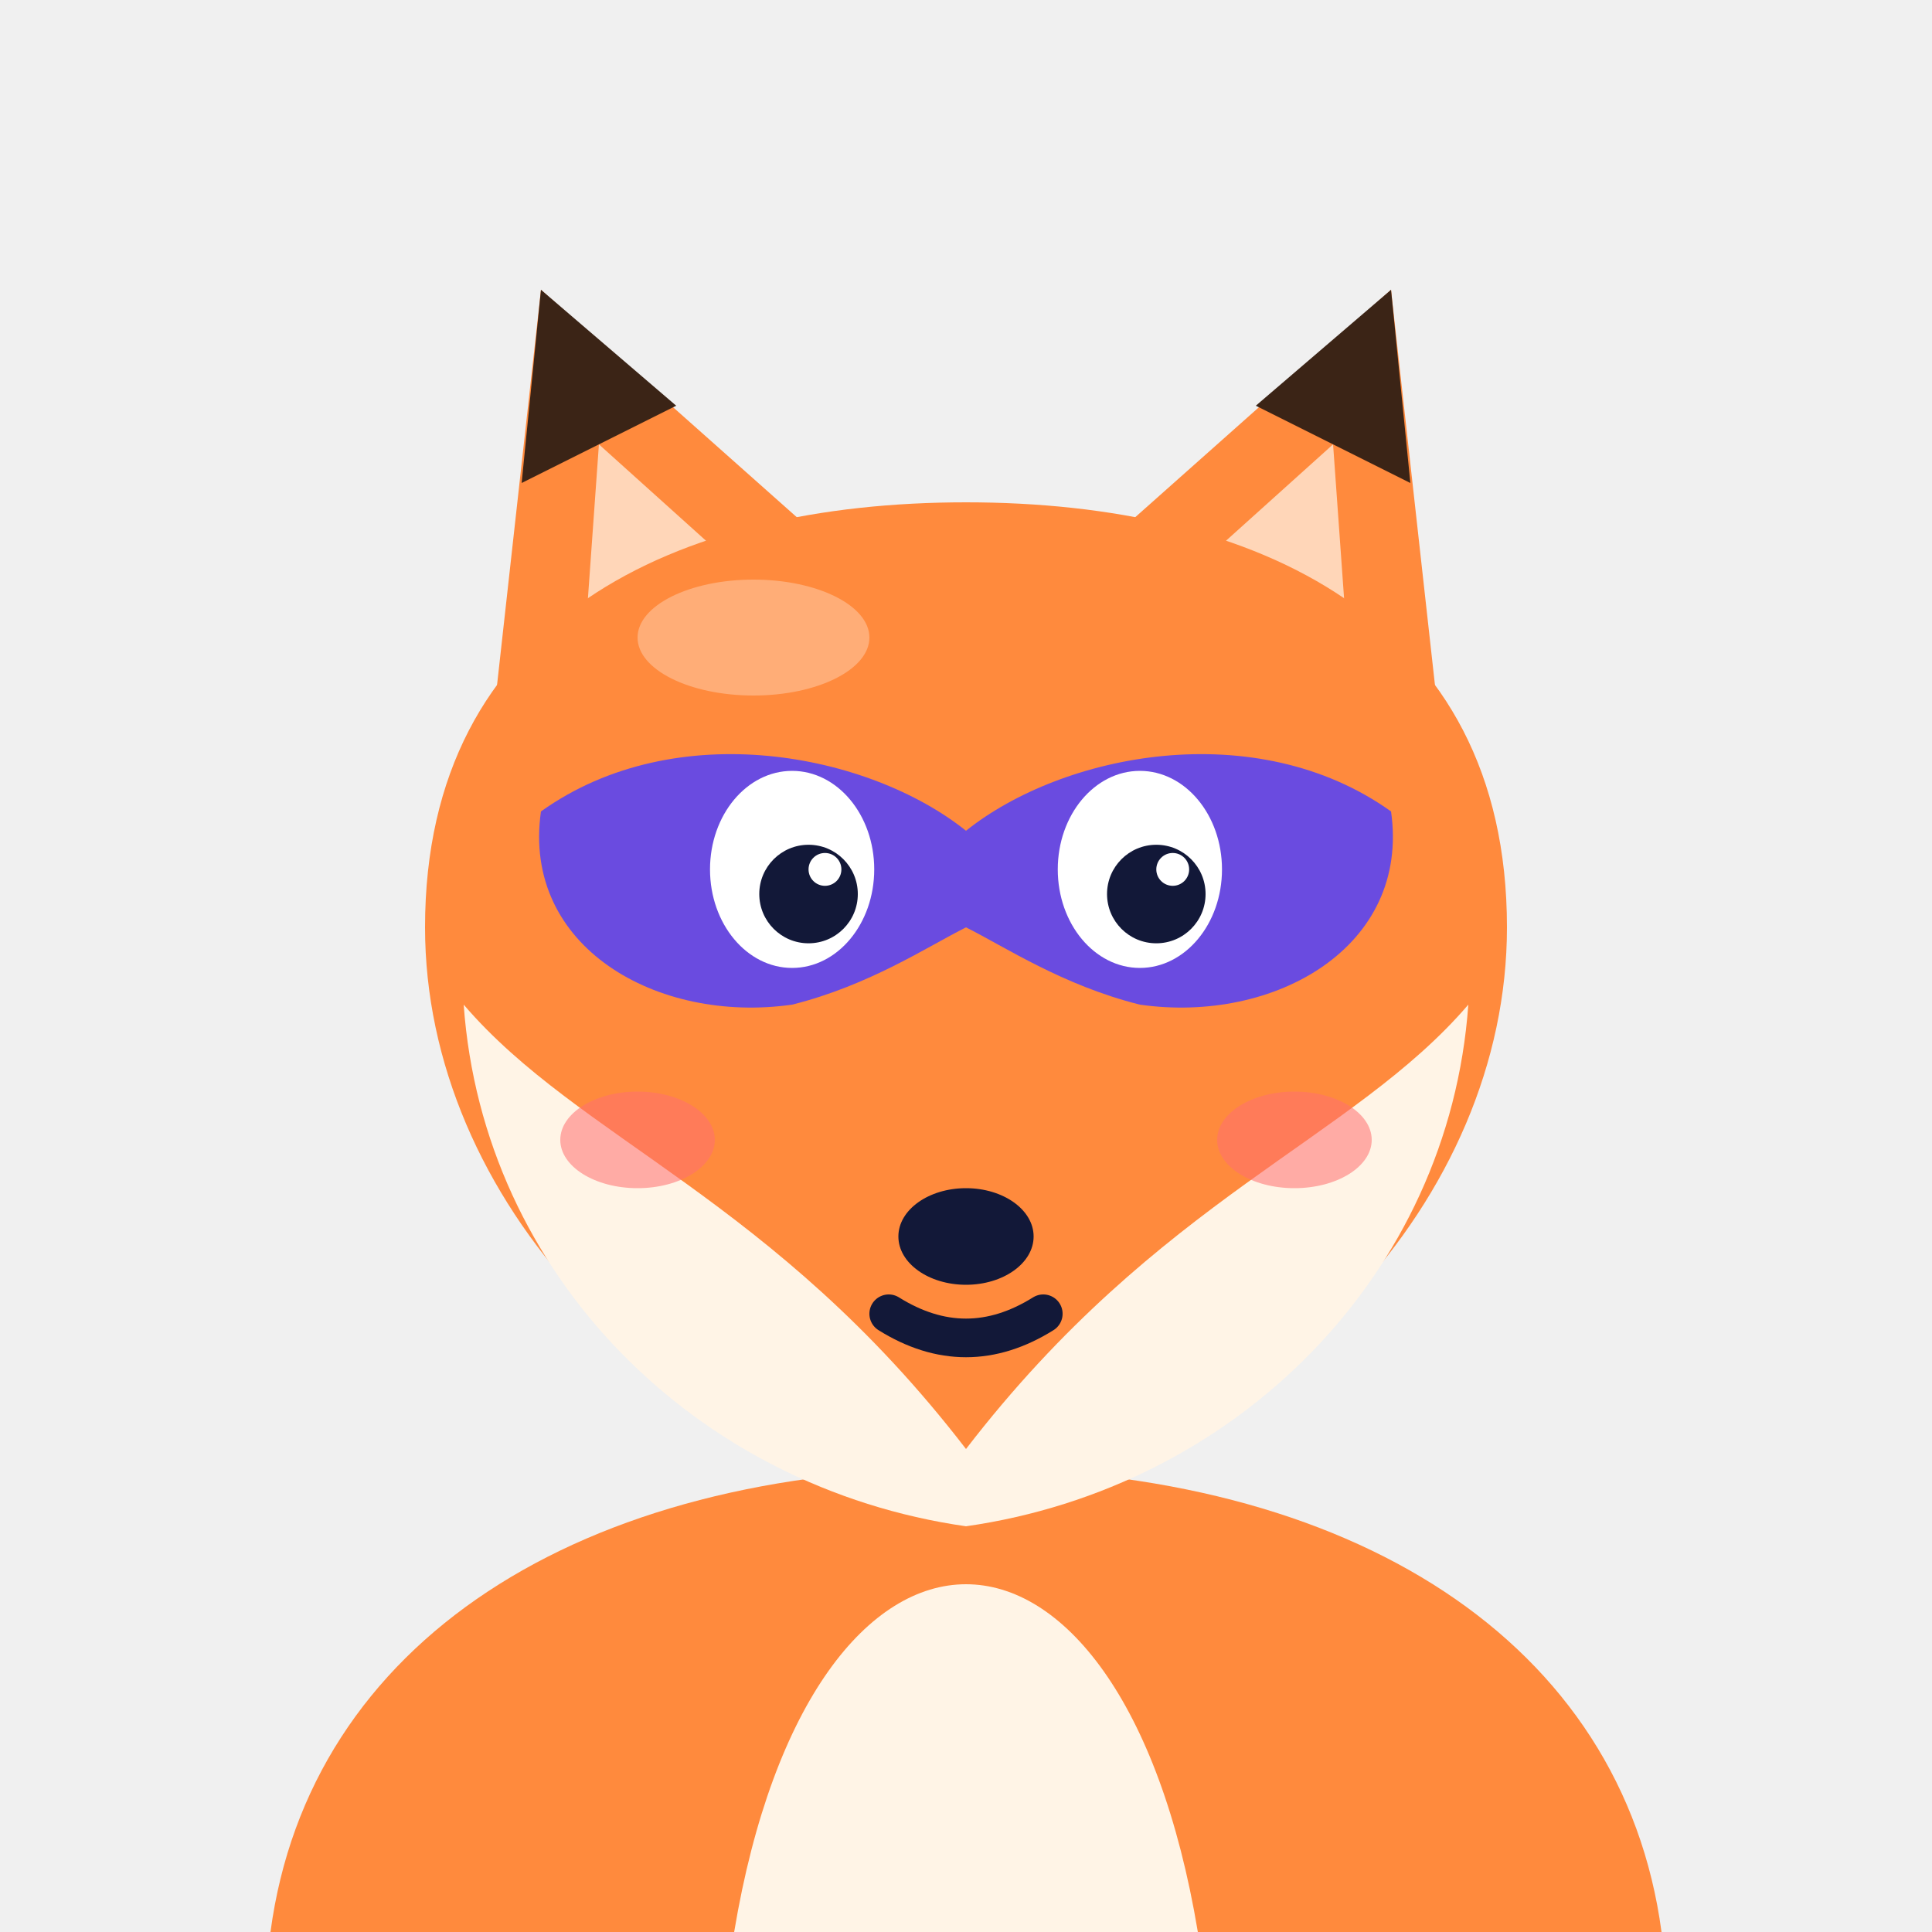
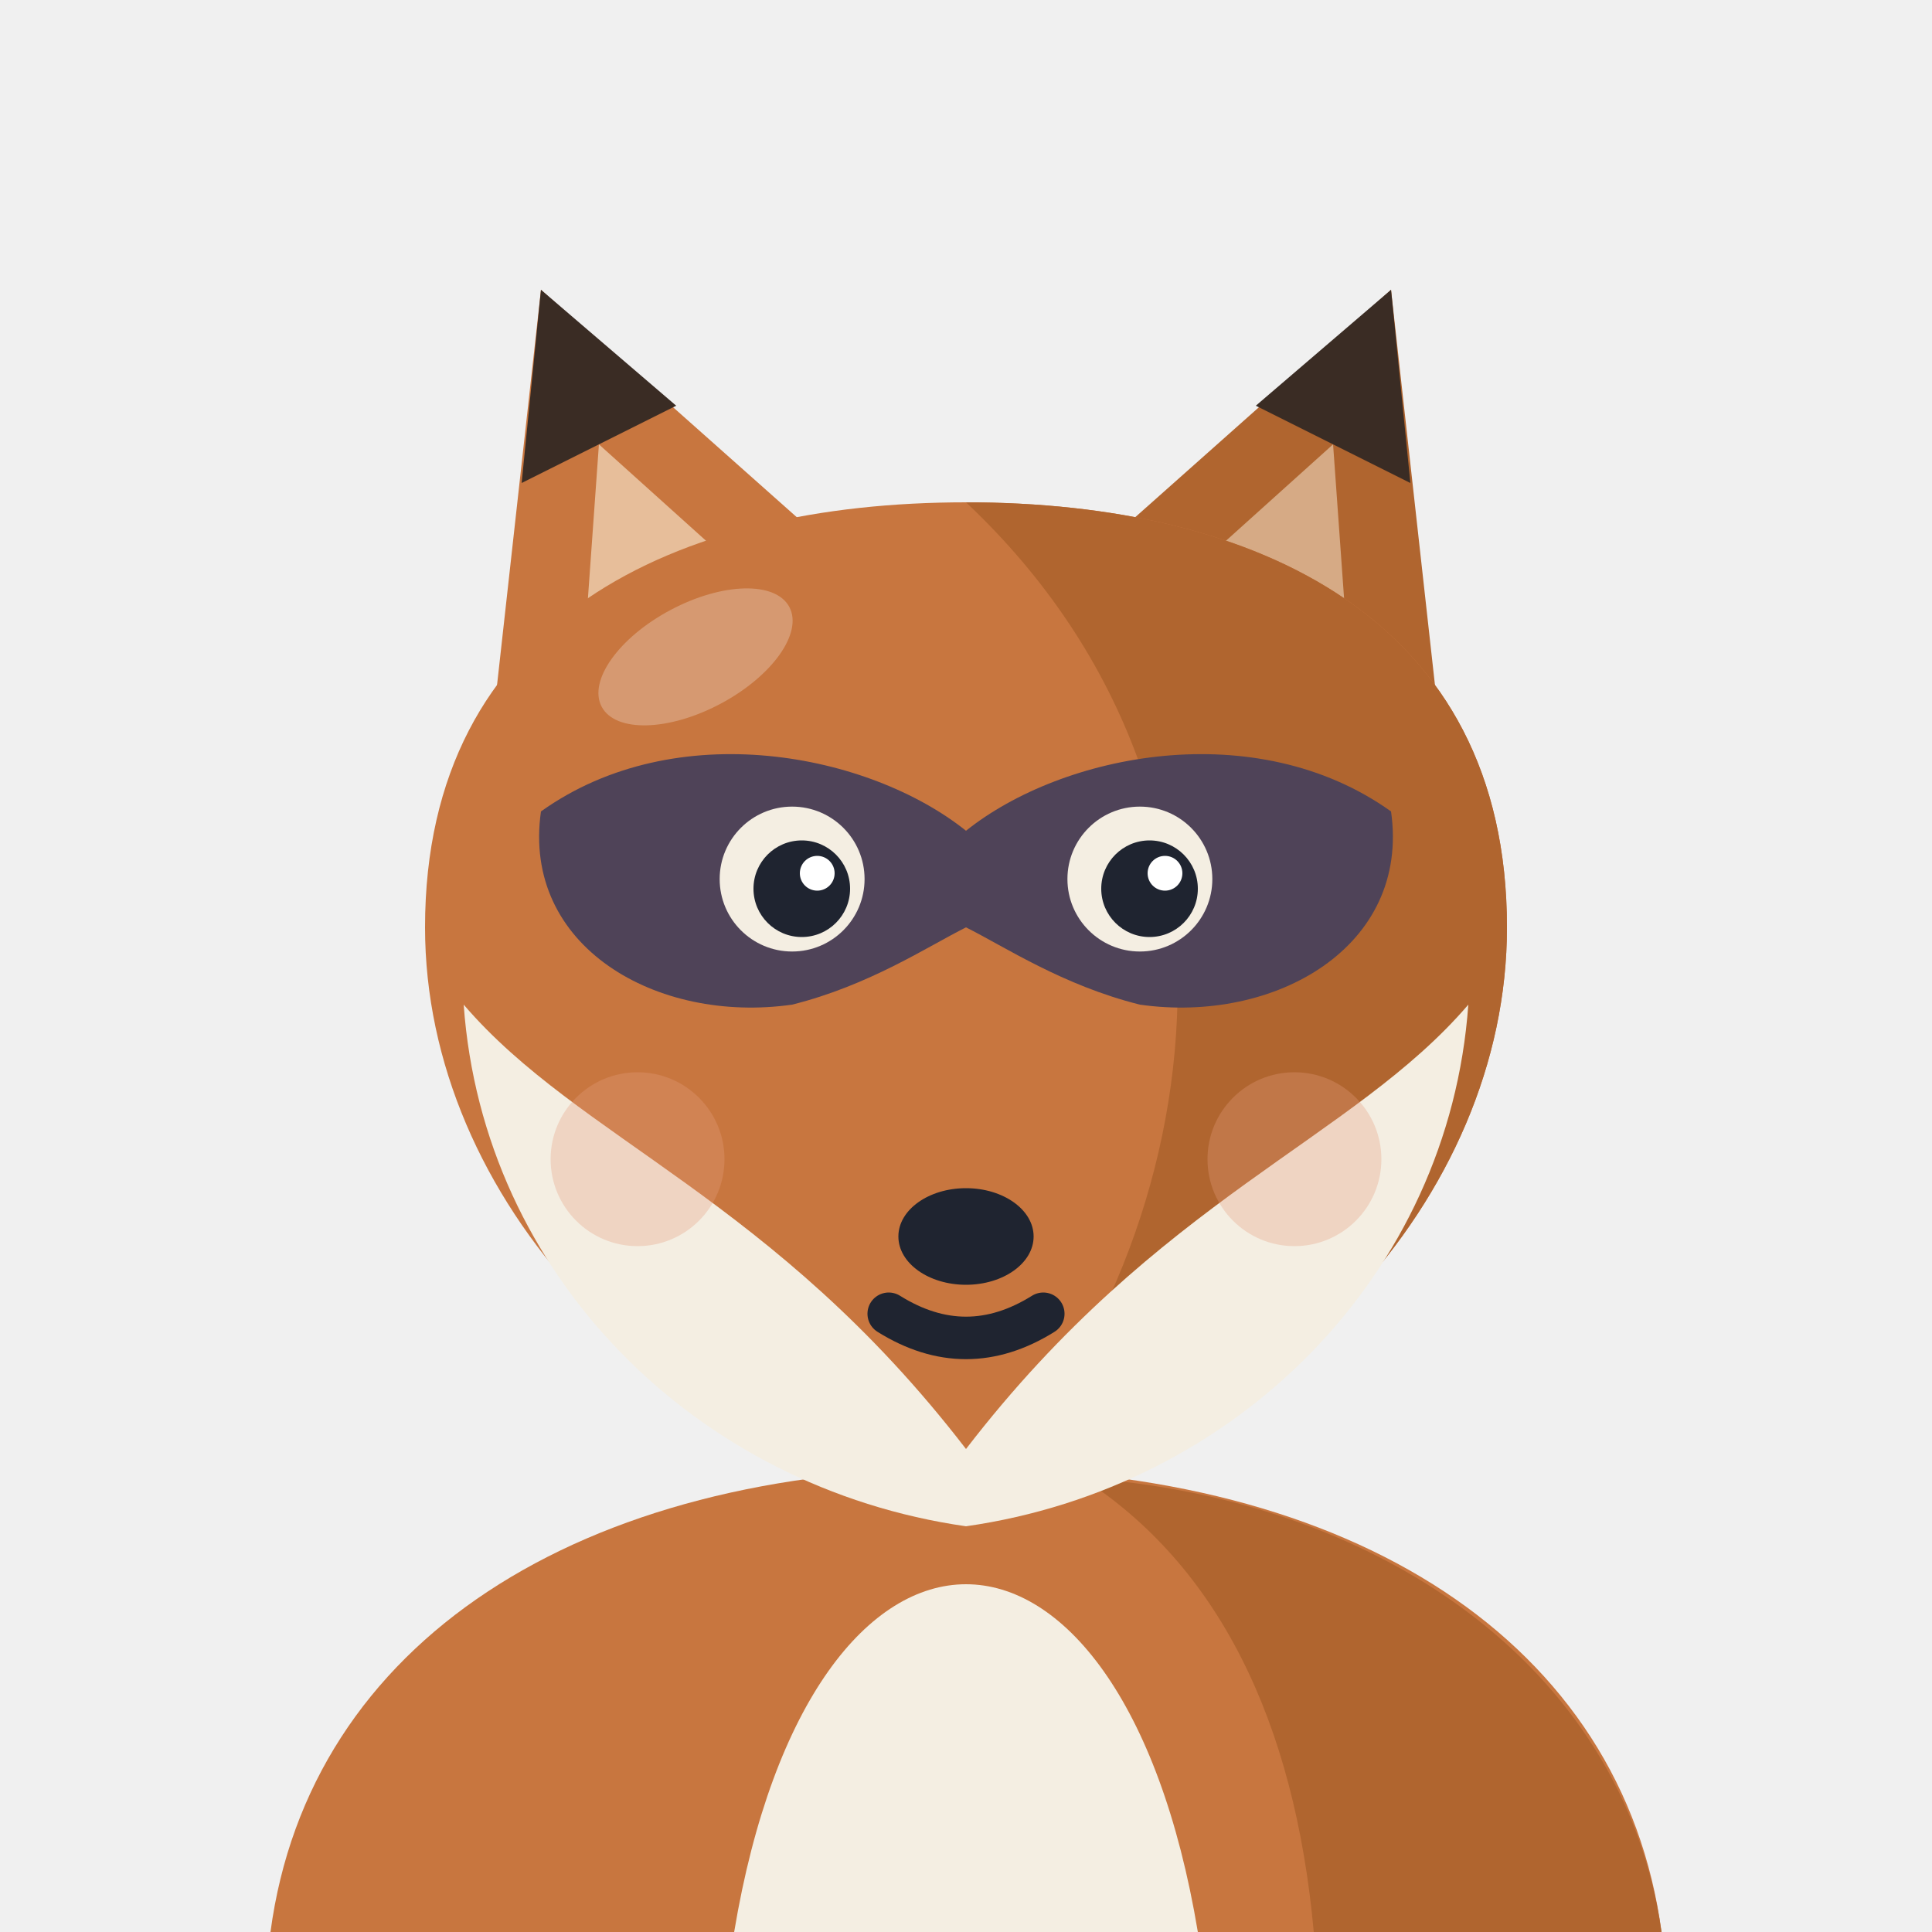
<svg xmlns="http://www.w3.org/2000/svg" viewBox="0 0 200 200" role="img" aria-label="Juno, a chess bot">
-   <path d="M28 200 C32 170 60 152 100 152 C140 152 168 170 172 200 Z" fill="#FF8A3D" />
-   <path d="M76 200 C80 176 90 164 100 164 C110 164 120 176 124 200 Z" fill="#FFF4E6" />
-   <path d="M50 84 L56 30 L92 62 Z" fill="#FF8A3D" />
-   <path d="M 150 84 L 144 30 L 108 62 Z" fill="#FF8A3D" />
-   <path d="M54 50 L56 30 L70 42 Z" fill="#3B2416" />
-   <path d="M 146 50 L 144 30 L 130 42 Z" fill="#3B2416" />
-   <path d="M60 74 L62 46 L82 64 Z" fill="#FFD6B8" />
-   <path d="M 140 74 L 138 46 L 118 64 Z" fill="#FFD6B8" />
-   <path d="M44 96 C44 64 70 52 100 52 C130 52 156 64 156 96 C156 124 132 150 100 156 C68 150 44 124 44 96 Z" fill="#FF8A3D" />
-   <path d="M48 104 C60 118 80 124 100 150 C120 124 140 118 152 104 C150 132 128 154 100 158 C72 154 50 132 48 104 Z" fill="#FFF4E6" />
-   <ellipse cx="78" cy="66" rx="12" ry="6" fill="#FFFFFF" opacity=".3" />
-   <path d="M56 84 C70 74 90 78 100 86 C110 78 130 74 144 84 C146 98 132 106 118 104 C110 102 104 98 100 96 C96 98 90 102 82 104 C68 106 54 98 56 84 Z" fill="#6A4BE0" />
-   <ellipse cx="82" cy="90" rx="8.5" ry="10.2" fill="#FFFFFF" />
-   <circle cx="83.7" cy="92.55" r="5.1" fill="#121838" />
-   <circle cx="85.4" cy="90.0" r="1.7" fill="#FFFFFF" />
-   <ellipse cx="118" cy="90" rx="8.5" ry="10.2" fill="#FFFFFF" />
-   <circle cx="119.7" cy="92.55" r="5.1" fill="#121838" />
-   <circle cx="121.4" cy="90.0" r="1.7" fill="#FFFFFF" />
-   <ellipse cx="100" cy="128" rx="7" ry="5" fill="#121838" />
-   <path d="M92 136 Q100 141 108 136" fill="none" stroke="#121838" stroke-width="4" stroke-linecap="round" />
-   <ellipse cx="66" cy="118" rx="8" ry="5" fill="#FF6F6F" opacity=".55" />
-   <ellipse cx="134" cy="118" rx="8" ry="5" fill="#FF6F6F" opacity=".55" />
+   <path d="M28 200 C32 170 60 152 100 152 C140 152 168 170 172 200 Z" fill="#C8763F" />
+   <path d="M112 153 C142 155 168 172 172 200 L136 200 C134 178 126 162 112 153 Z" fill="#B0652F" />
+   <path d="M76 200 C80 176 90 164 100 164 C110 164 120 176 124 200 Z" fill="#F4EEE2" />
+   <path d="M50 84 L56 30 L92 62 Z" fill="#C8763F" />
+   <path d="M 150 84 L 144 30 L 108 62 Z" fill="#B0652F" />
+   <path d="M54 50 L56 30 L70 42 Z" fill="#3A2C24" />
+   <path d="M 146 50 L 144 30 L 130 42 Z" fill="#3A2C24" />
+   <path d="M60 74 L62 46 L82 64 Z" fill="#E7BE9A" />
+   <path d="M 140 74 L 138 46 L 118 64 Z" fill="#D6AA85" />
+   <path d="M44 96 C44 64 70 52 100 52 C130 52 156 64 156 96 C156 124 132 150 100 156 C68 150 44 124 44 96 Z" fill="#C8763F" />
+   <path d="M100 52 C130 52 156 64 156 96 C156 124 132 150 100 156 C124 132 134 84 100 52 Z" fill="#B0652F" />
+   <path d="M48 104 C60 118 80 124 100 150 C120 124 140 118 152 104 C150 132 128 154 100 158 C72 154 50 132 48 104 Z" fill="#F4EEE2" />
+   <ellipse cx="72" cy="68" rx="11" ry="5.5" fill="#FFFFFF" opacity=".26" transform="rotate(-28 72 68)" />
+   <path d="M56 84 C70 74 90 78 100 86 C110 78 130 74 144 84 C146 98 132 106 118 104 C110 102 104 98 100 96 C96 98 90 102 82 104 C68 106 54 98 56 84 Z" fill="#4F4358" />
+   <circle cx="82" cy="91" r="7.5" fill="#F4EEE2" />
+   <circle cx="118" cy="91" r="7.5" fill="#F4EEE2" />
+   <circle cx="83" cy="92" r="5" fill="#1F2430" />
+   <circle cx="119" cy="92" r="5" fill="#1F2430" />
+   <circle cx="84.6" cy="90.4" r="1.8" fill="#FFFFFF" />
+   <circle cx="120.6" cy="90.4" r="1.8" fill="#FFFFFF" />
+   <ellipse cx="100" cy="128" rx="7" ry="5" fill="#1F2430" />
+   <path d="M92 136 Q100 141 108 136" fill="none" stroke="#1F2430" stroke-width="4.4" stroke-linecap="round" />
+   <circle cx="66" cy="120" r="9" fill="#E59C7E" opacity=".32" />
+   <circle cx="134" cy="120" r="9" fill="#E59C7E" opacity=".32" />
</svg>
